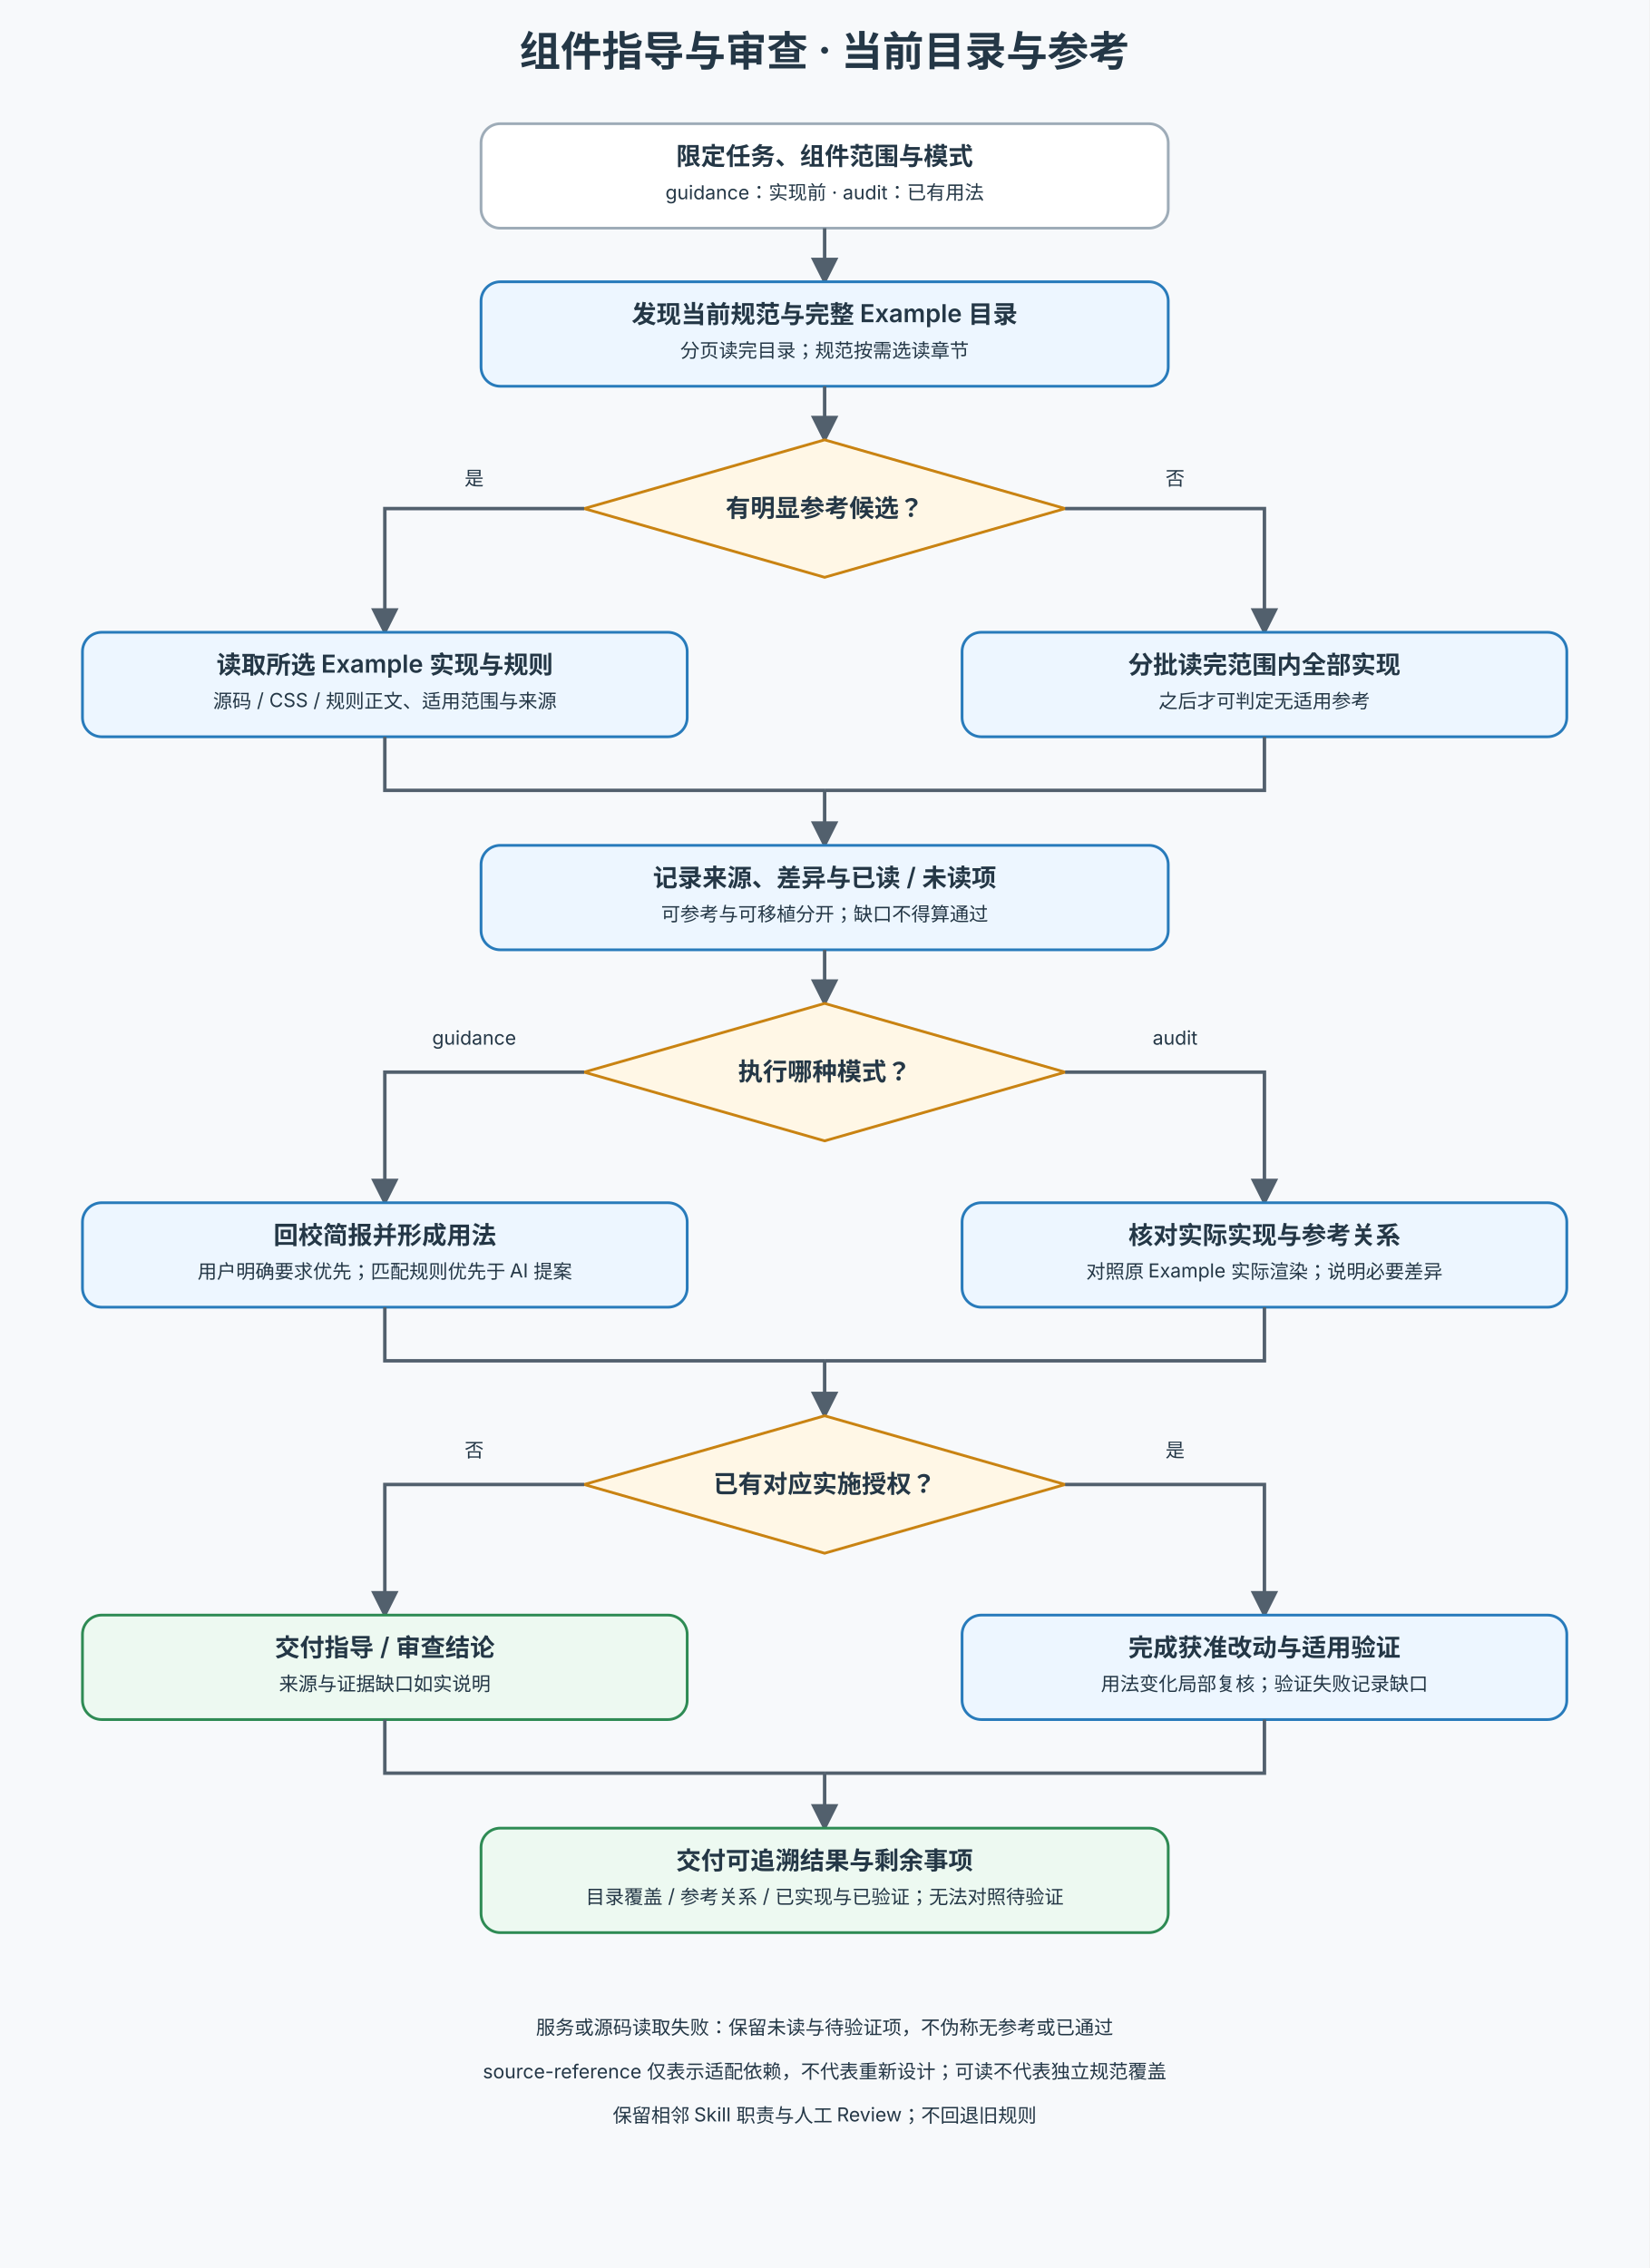
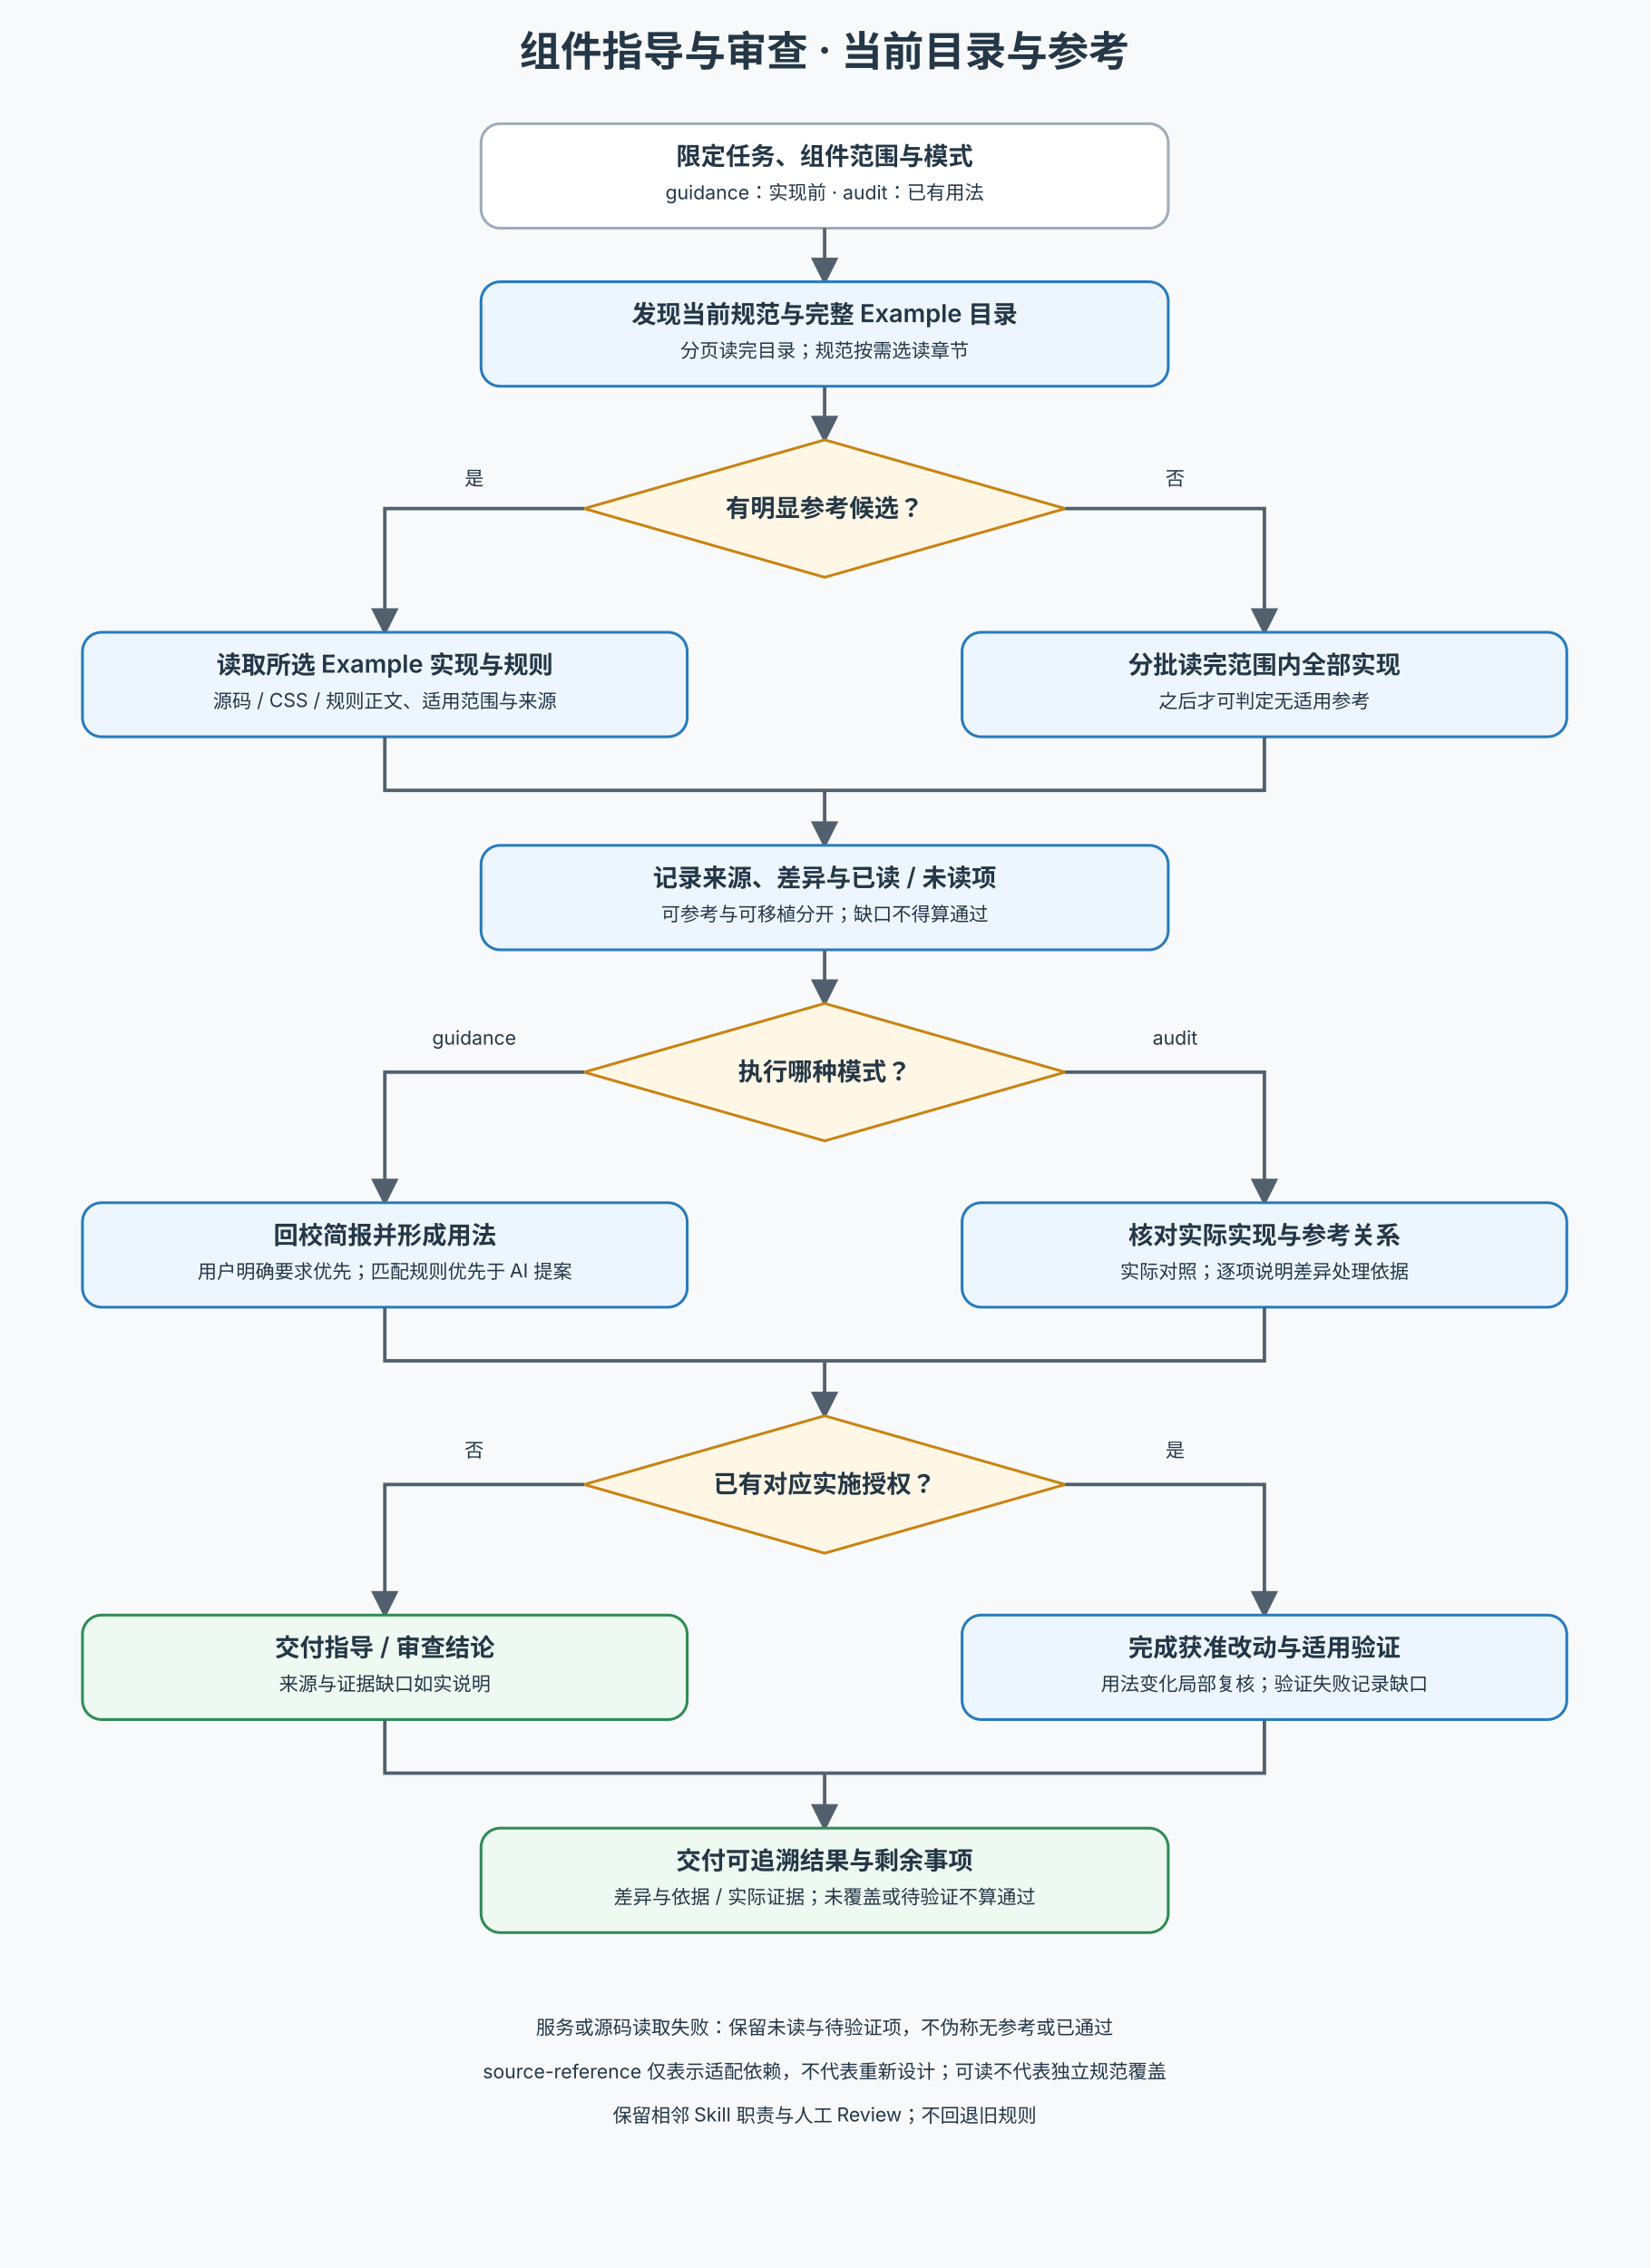
<svg xmlns="http://www.w3.org/2000/svg" viewBox="0 0 1200 1650" role="img" aria-labelledby="title desc">
  <defs>
    <marker id="arrow" markerWidth="8" markerHeight="8" refX="7" refY="4" orient="auto">
      <path d="M0 0L8 4L0 8Z" fill="#52606d" />
    </marker>
  </defs>
  <style>text{font-family:-apple-system,BlinkMacSystemFont,"PingFang SC",sans-serif;text-anchor:middle;fill:#243746}.title{font-size:30px;font-weight:700}.label{font-size:18px;font-weight:600}.note{font-size:14px}.edge,.join{fill:none;stroke:#52606d;stroke-width:2.5}.edge{marker-end:url(#arrow)}</style>
  <rect width="1200" height="1650" fill="#f7f9fb" />
  <text class="title" x="600" y="48">组件指导与审查 · 当前目录与参考</text>
  <rect x="350" y="90" width="500" height="76" rx="14" fill="#ffffff" stroke="#9eacb8" stroke-width="2" />
  <text class="label" x="600.0" y="120">限定任务、组件范围与模式</text>
  <text class="note" x="600.0" y="145">guidance：实现前 · audit：已有用法</text>
  <path class="edge" d="M600 166V205" />
  <rect x="350" y="205" width="500" height="76" rx="14" fill="#edf6ff" stroke="#287bbb" stroke-width="2" />
  <text class="label" x="600.0" y="235">发现当前规范与完整 Example 目录</text>
  <text class="note" x="600.0" y="260">分页读完目录；规范按需选读章节</text>
  <path class="edge" d="M600 281V320" />
  <path d="M600 320L775 370L600 420L425 370Z" fill="#fff7e6" stroke="#c98312" stroke-width="2" />
  <text class="label" x="600" y="376">有明显参考候选？</text>
  <path class="edge" d="M425 370H280V460" />
  <text class="note" x="345" y="353">是</text>
  <path class="edge" d="M775 370H920V460" />
  <text class="note" x="855" y="353">否</text>
  <rect x="60" y="460" width="440" height="76" rx="14" fill="#edf6ff" stroke="#287bbb" stroke-width="2" />
  <text class="label" x="280.0" y="490">读取所选 Example 实现与规则</text>
  <text class="note" x="280.0" y="515">源码 / CSS / 规则正文、适用范围与来源</text>
  <rect x="700" y="460" width="440" height="76" rx="14" fill="#edf6ff" stroke="#287bbb" stroke-width="2" />
  <text class="label" x="920.0" y="490">分批读完范围内全部实现</text>
  <text class="note" x="920.0" y="515">之后才可判定无适用参考</text>
  <path class="join" d="M280 536V575H600" />
  <path class="join" d="M920 536V575H600" />
  <path class="edge" d="M600 575V615" />
  <rect x="350" y="615" width="500" height="76" rx="14" fill="#edf6ff" stroke="#287bbb" stroke-width="2" />
  <text class="label" x="600.0" y="645">记录来源、差异与已读 / 未读项</text>
  <text class="note" x="600.0" y="670">可参考与可移植分开；缺口不得算通过</text>
  <path class="edge" d="M600 691V730" />
  <path d="M600 730L775 780L600 830L425 780Z" fill="#fff7e6" stroke="#c98312" stroke-width="2" />
  <text class="label" x="600" y="786">执行哪种模式？</text>
  <path class="edge" d="M425 780H280V875" />
  <text class="note" x="345" y="760">guidance</text>
  <path class="edge" d="M775 780H920V875" />
  <text class="note" x="855" y="760">audit</text>
  <rect x="60" y="875" width="440" height="76" rx="14" fill="#edf6ff" stroke="#287bbb" stroke-width="2" />
  <text class="label" x="280.0" y="905">回校简报并形成用法</text>
  <text class="note" x="280.0" y="930">用户明确要求优先；匹配规则优先于 AI 提案</text>
  <rect x="700" y="875" width="440" height="76" rx="14" fill="#edf6ff" stroke="#287bbb" stroke-width="2" />
  <text class="label" x="920.0" y="905">核对实际实现与参考关系</text>
-   <text class="note" x="920.0" y="930">对照原 Example 实际渲染；说明必要差异</text>
+   <text class="note" x="920.0" y="930">实际对照；逐项说明差异处理依据</text>
  <path class="join" d="M280 951V990H600" />
  <path class="join" d="M920 951V990H600" />
  <path class="edge" d="M600 990V1030" />
  <path d="M600 1030L775 1080L600 1130L425 1080Z" fill="#fff7e6" stroke="#c98312" stroke-width="2" />
  <text class="label" x="600" y="1086">已有对应实施授权？</text>
  <path class="edge" d="M425 1080H280V1175" />
  <text class="note" x="345" y="1060">否</text>
  <path class="edge" d="M775 1080H920V1175" />
  <text class="note" x="855" y="1060">是</text>
  <rect x="60" y="1175" width="440" height="76" rx="14" fill="#edf9f1" stroke="#2e8b54" stroke-width="2" />
  <text class="label" x="280.0" y="1205">交付指导 / 审查结论</text>
  <text class="note" x="280.0" y="1230">来源与证据缺口如实说明</text>
  <rect x="700" y="1175" width="440" height="76" rx="14" fill="#edf6ff" stroke="#287bbb" stroke-width="2" />
  <text class="label" x="920.0" y="1205">完成获准改动与适用验证</text>
  <text class="note" x="920.0" y="1230">用法变化局部复核；验证失败记录缺口</text>
  <path class="join" d="M280 1251V1290H600" />
  <path class="join" d="M920 1251V1290H600" />
  <path class="edge" d="M600 1290V1330" />
  <rect x="350" y="1330" width="500" height="76" rx="14" fill="#edf9f1" stroke="#2e8b54" stroke-width="2" />
  <text class="label" x="600.0" y="1360">交付可追溯结果与剩余事项</text>
-   <text class="note" x="600.0" y="1385">目录覆盖 / 参考关系 / 已实现与已验证；无法对照待验证</text>
+   <text class="note" x="600.0" y="1385">差异与依据 / 实际证据；未覆盖或待验证不算通过</text>
  <text class="note" x="600" y="1480">服务或源码读取失败：保留未读与待验证项，不伪称无参考或已通过</text>
  <text class="note" x="600" y="1512">source-reference 仅表示适配依赖，不代表重新设计；可读不代表独立规范覆盖</text>
  <text class="note" x="600" y="1544">保留相邻 Skill 职责与人工 Review；不回退旧规则</text>
</svg>
